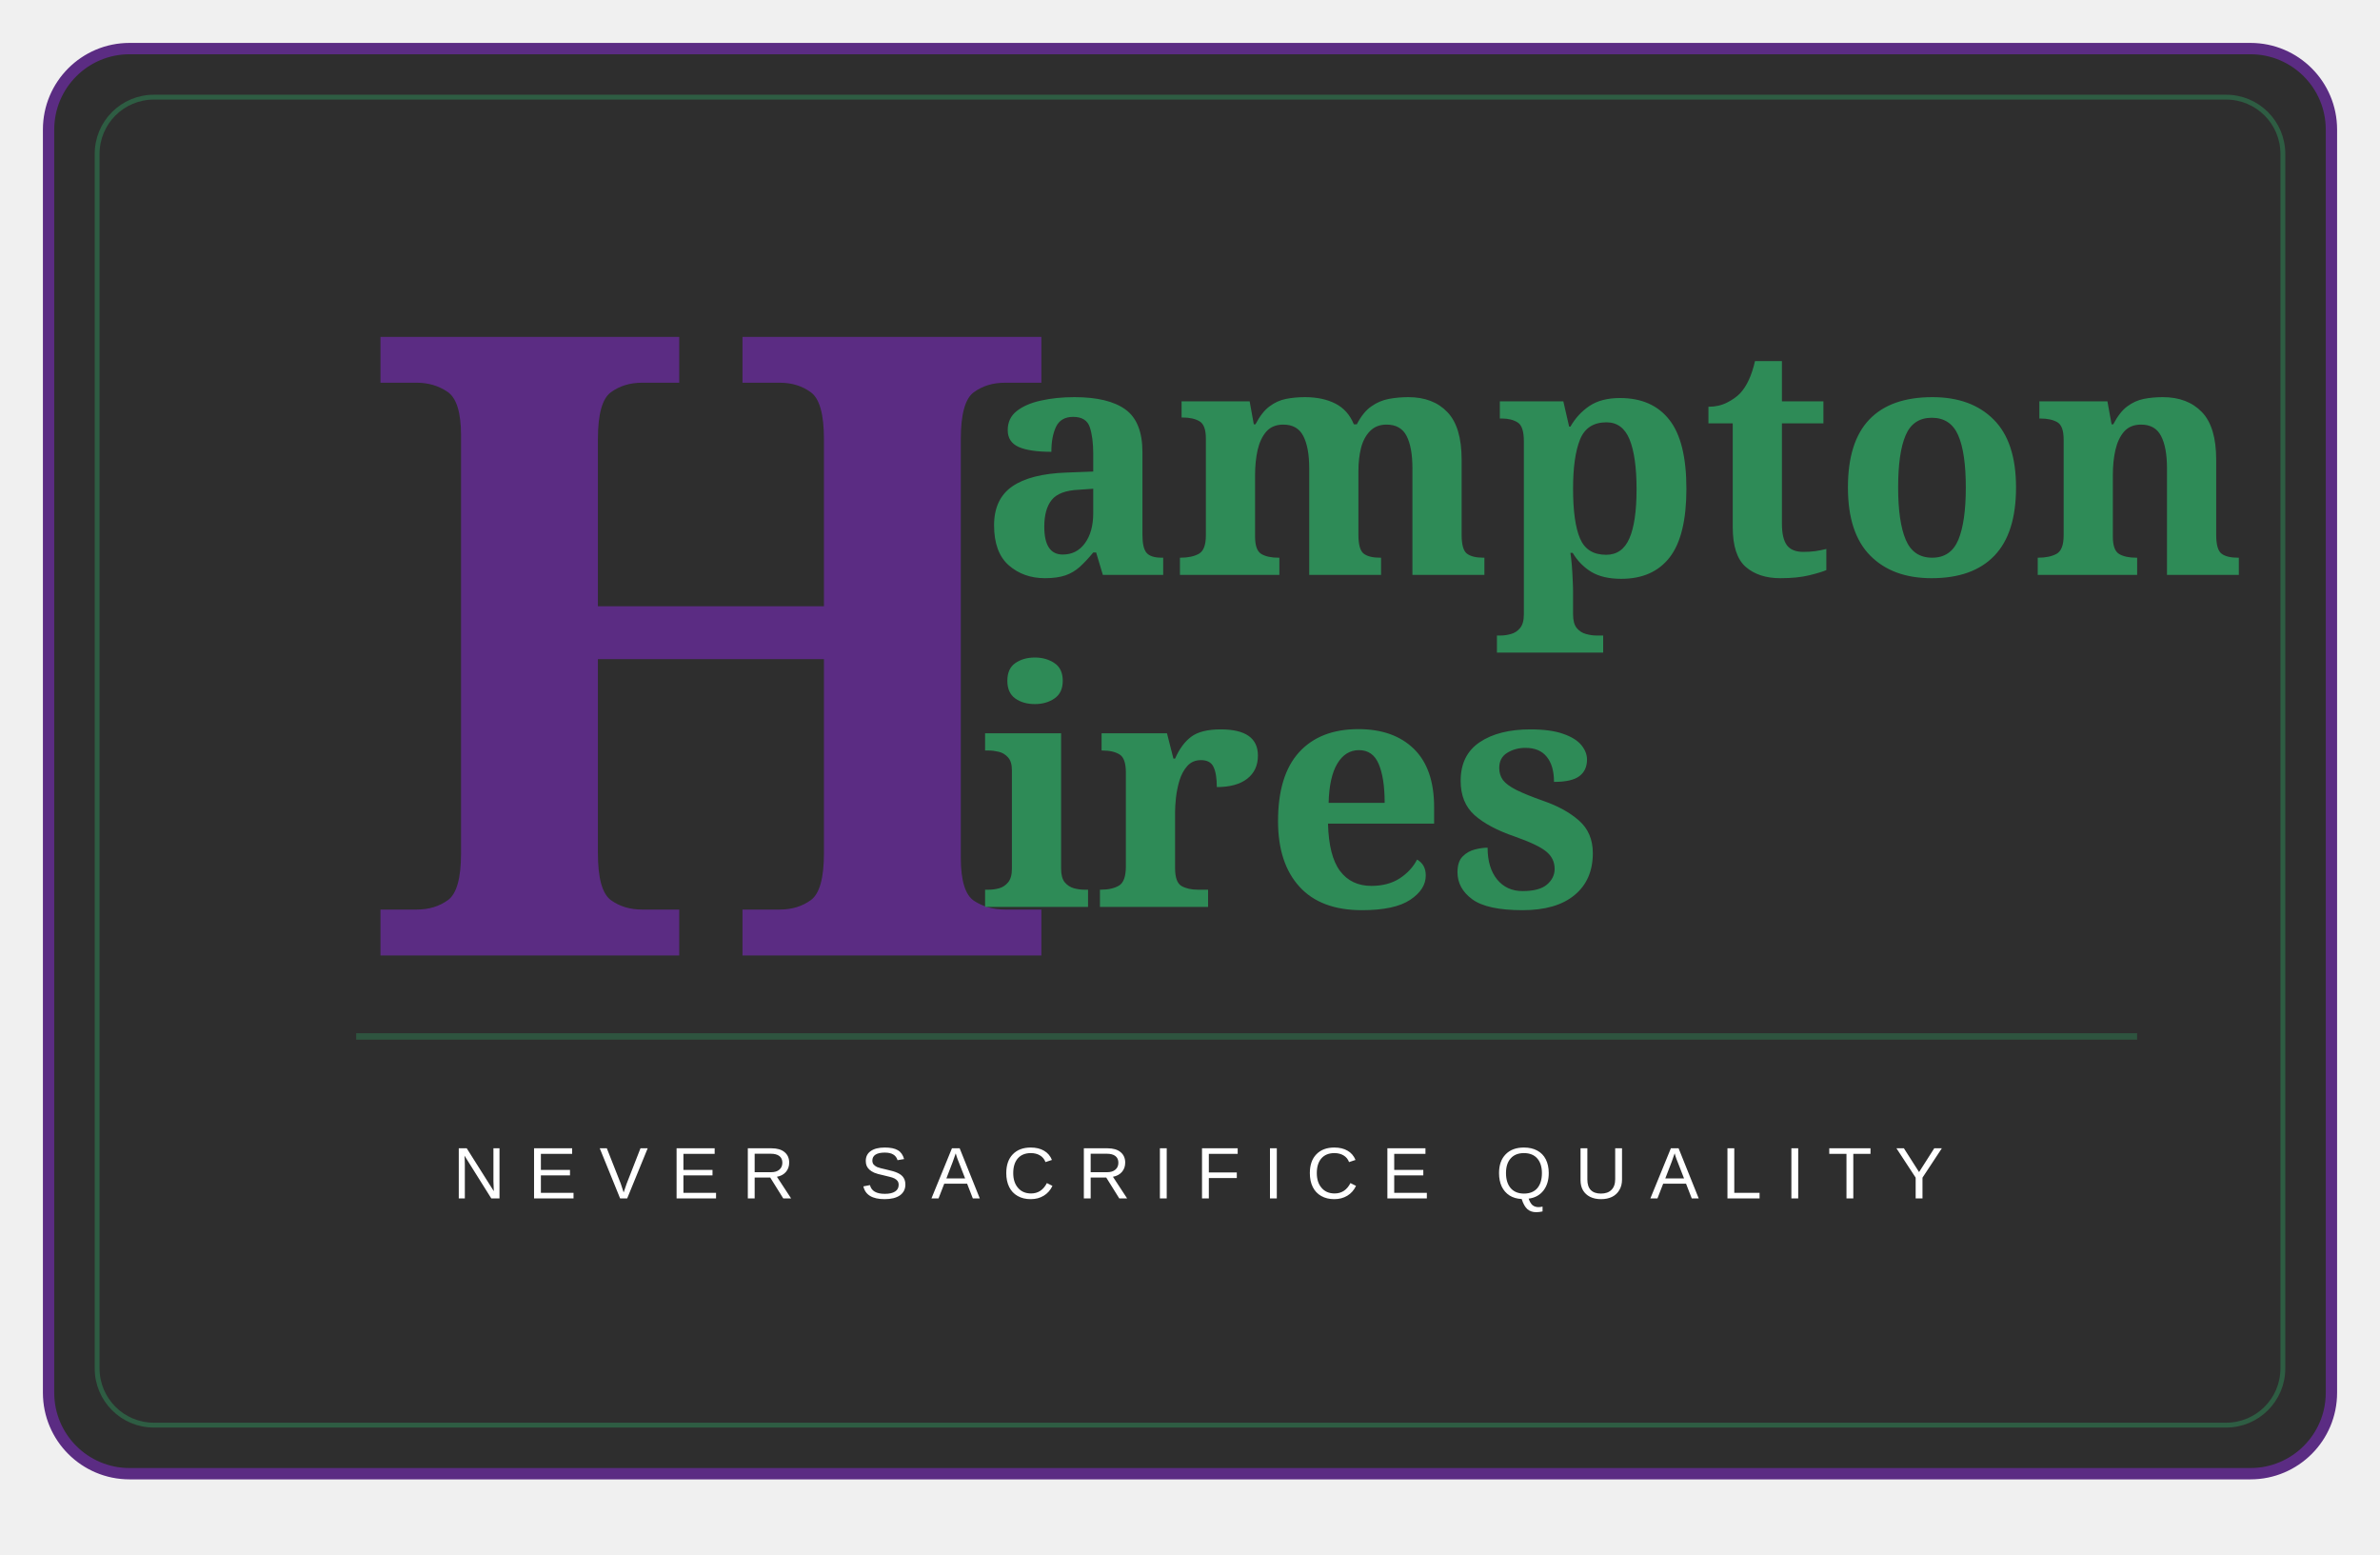
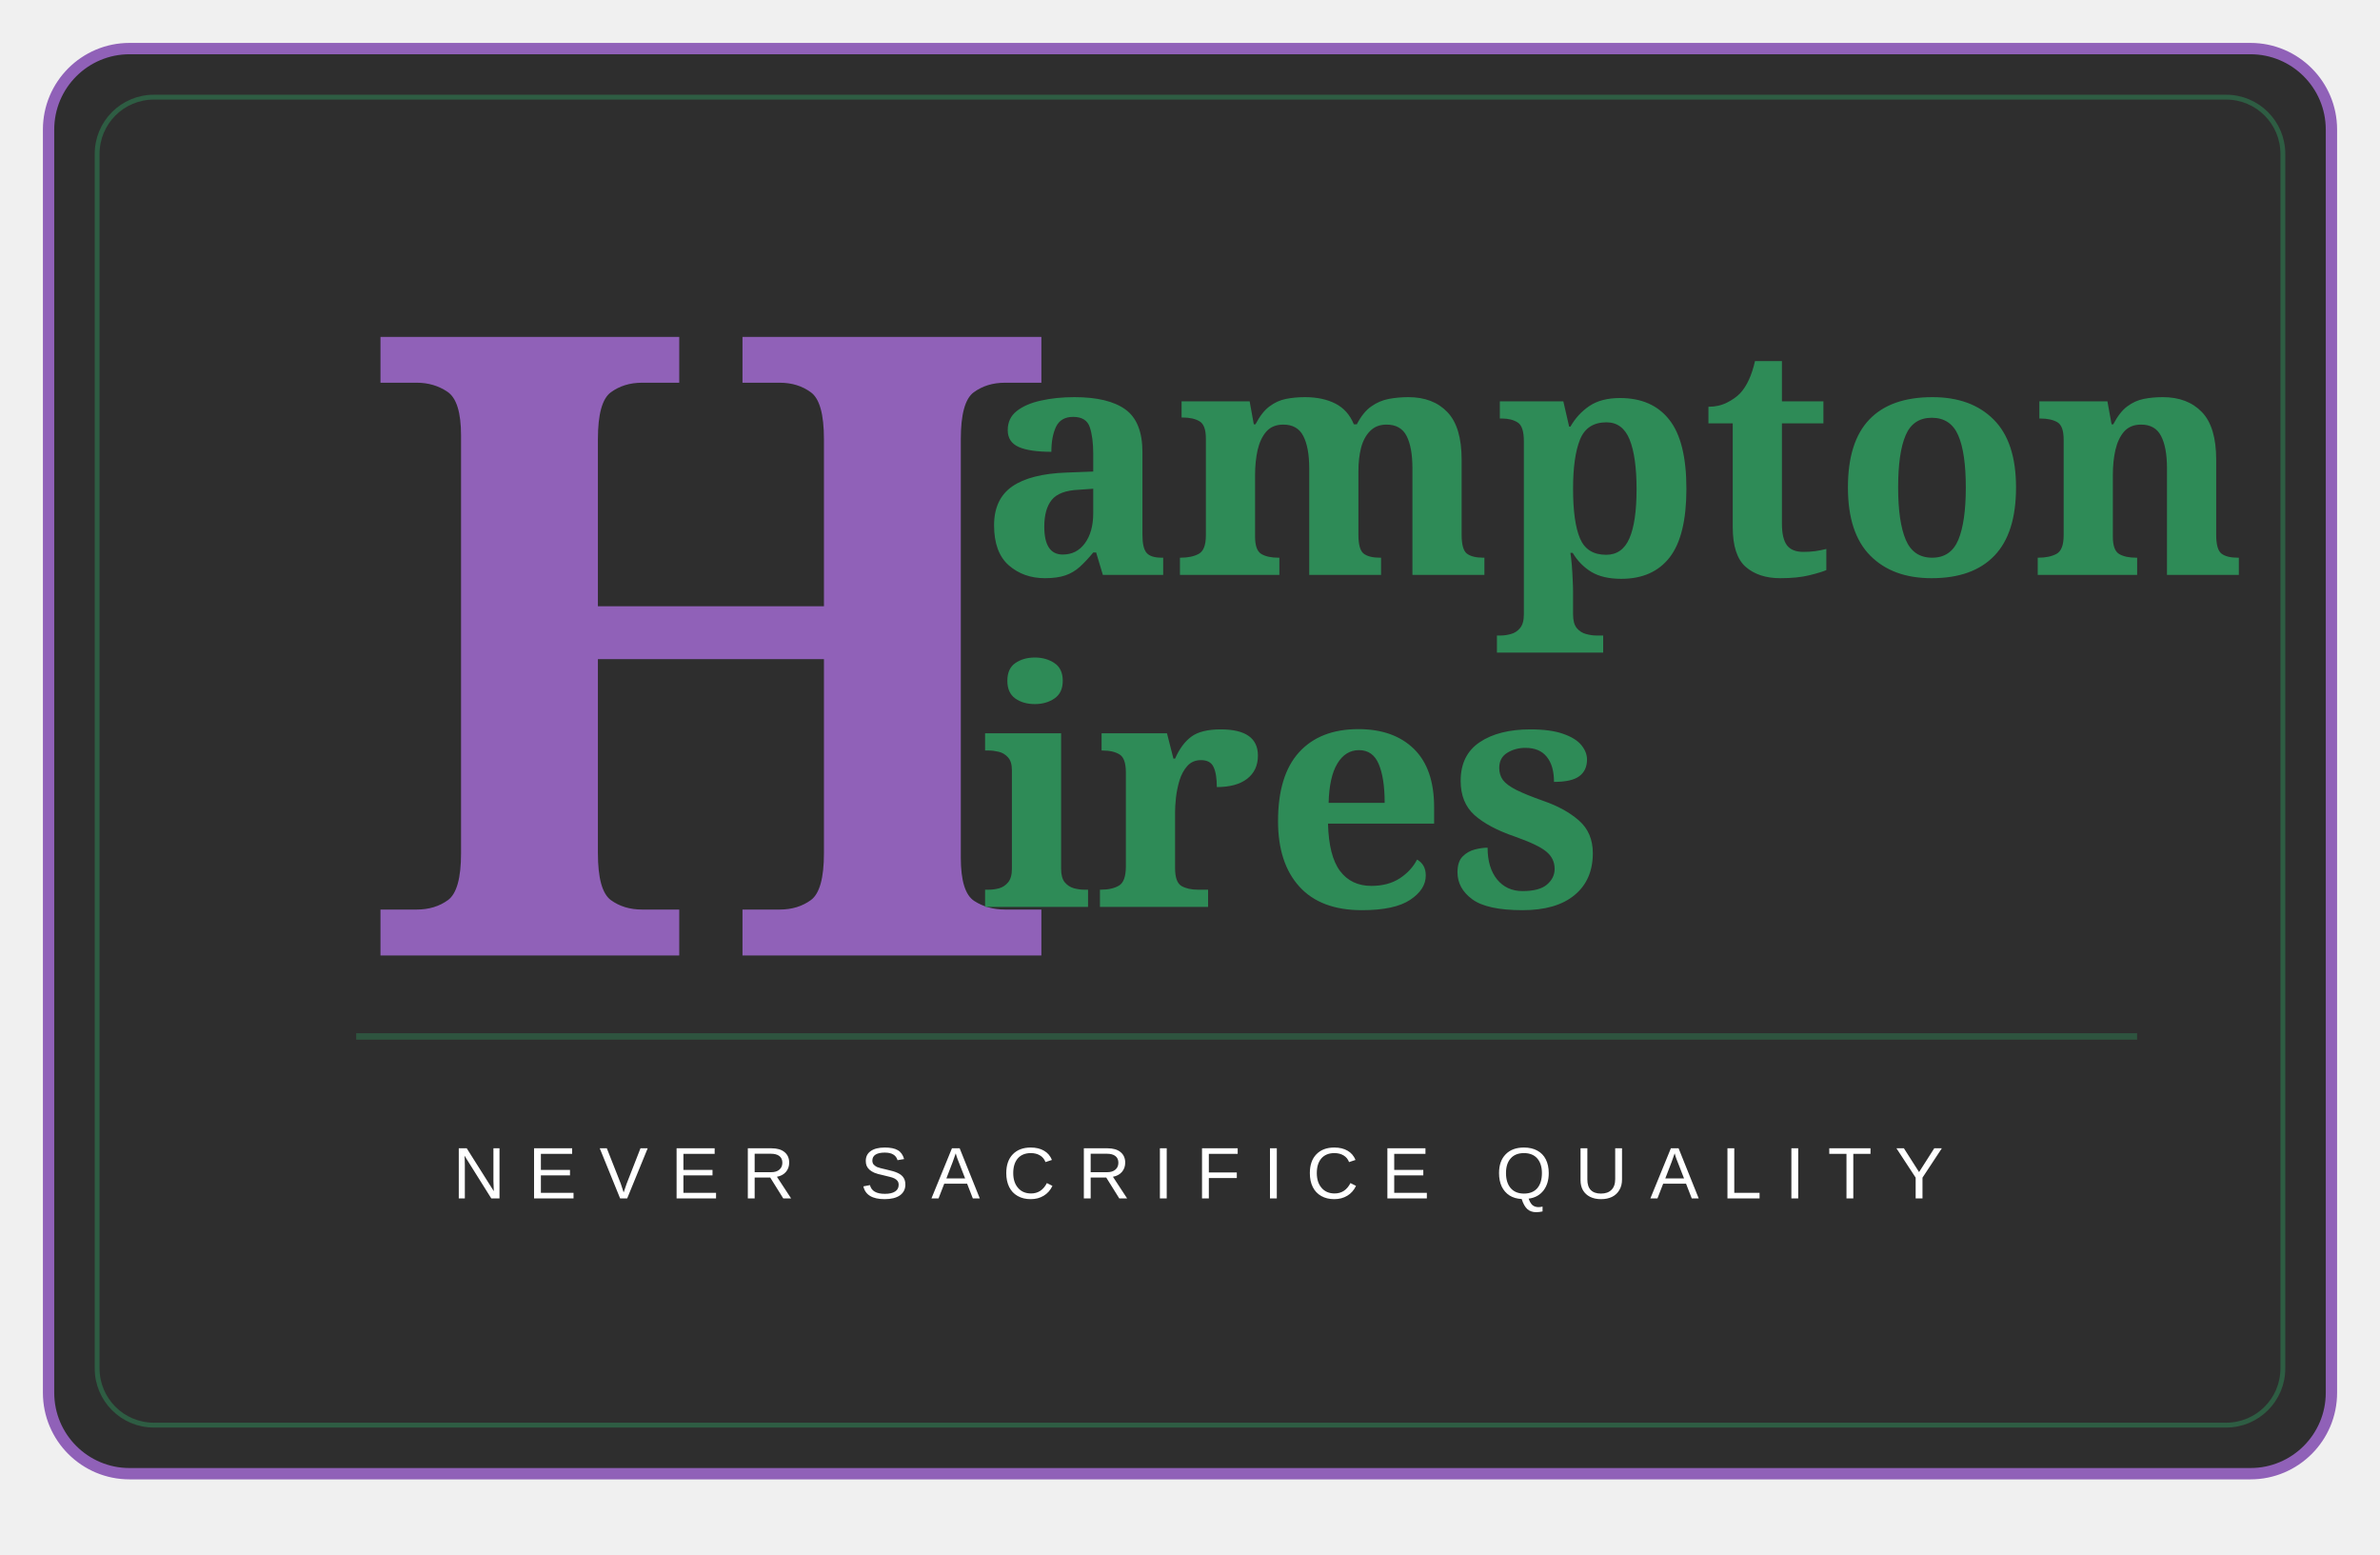
<svg xmlns="http://www.w3.org/2000/svg" viewBox="-28 -18 294 192" width="294" height="192">
  <rect x="-22" y="-12" width="282" height="176" rx="10" fill="#2e2e2e" />
-   <rect x="-22" y="-12" width="282" height="176" rx="10" fill="none" stroke="#5b2c83" stroke-width="1.4" />
+   <rect x="-22" y="-12" width="282" height="176" rx="10" fill="none" stroke="#9061b8" stroke-width="1.4" />
  <rect x="-16" y="-6" width="270" height="164" rx="7" fill="none" stroke="#2e8b57" stroke-width="0.6" opacity="0.5" />
-   <text x="16" y="100" font-family="'Didot', 'Bodoni MT', 'Bodoni 72', 'Modern No. 20', serif" font-size="107" font-weight="700" fill="#5b2c83">H</text>
+   <text x="16" y="100" font-family="'Didot', 'Bodoni MT', 'Bodoni 72', 'Modern No. 20', serif" font-size="107" font-weight="700" fill="#9061b8">H</text>
  <text x="93" y="53" font-family="'Didot', 'Bodoni MT', 'Bodoni 72', 'Modern No. 20', serif" font-size="40" font-weight="700" fill="#2e8b57">ampton</text>
  <text x="93" y="94" font-family="'Didot', 'Bodoni MT', 'Bodoni 72', 'Modern No. 20', serif" font-size="40" font-weight="700" fill="#2e8b57">ires</text>
  <line x1="16" y1="110" x2="236" y2="110" stroke="#2e8b57" stroke-width="0.8" opacity="0.4" />
  <text x="120" y="130" font-family="Arial, Helvetica, sans-serif" font-size="9" fill="white" text-anchor="middle" letter-spacing="2.8">NEVER SACRIFICE QUALITY</text>
</svg>
